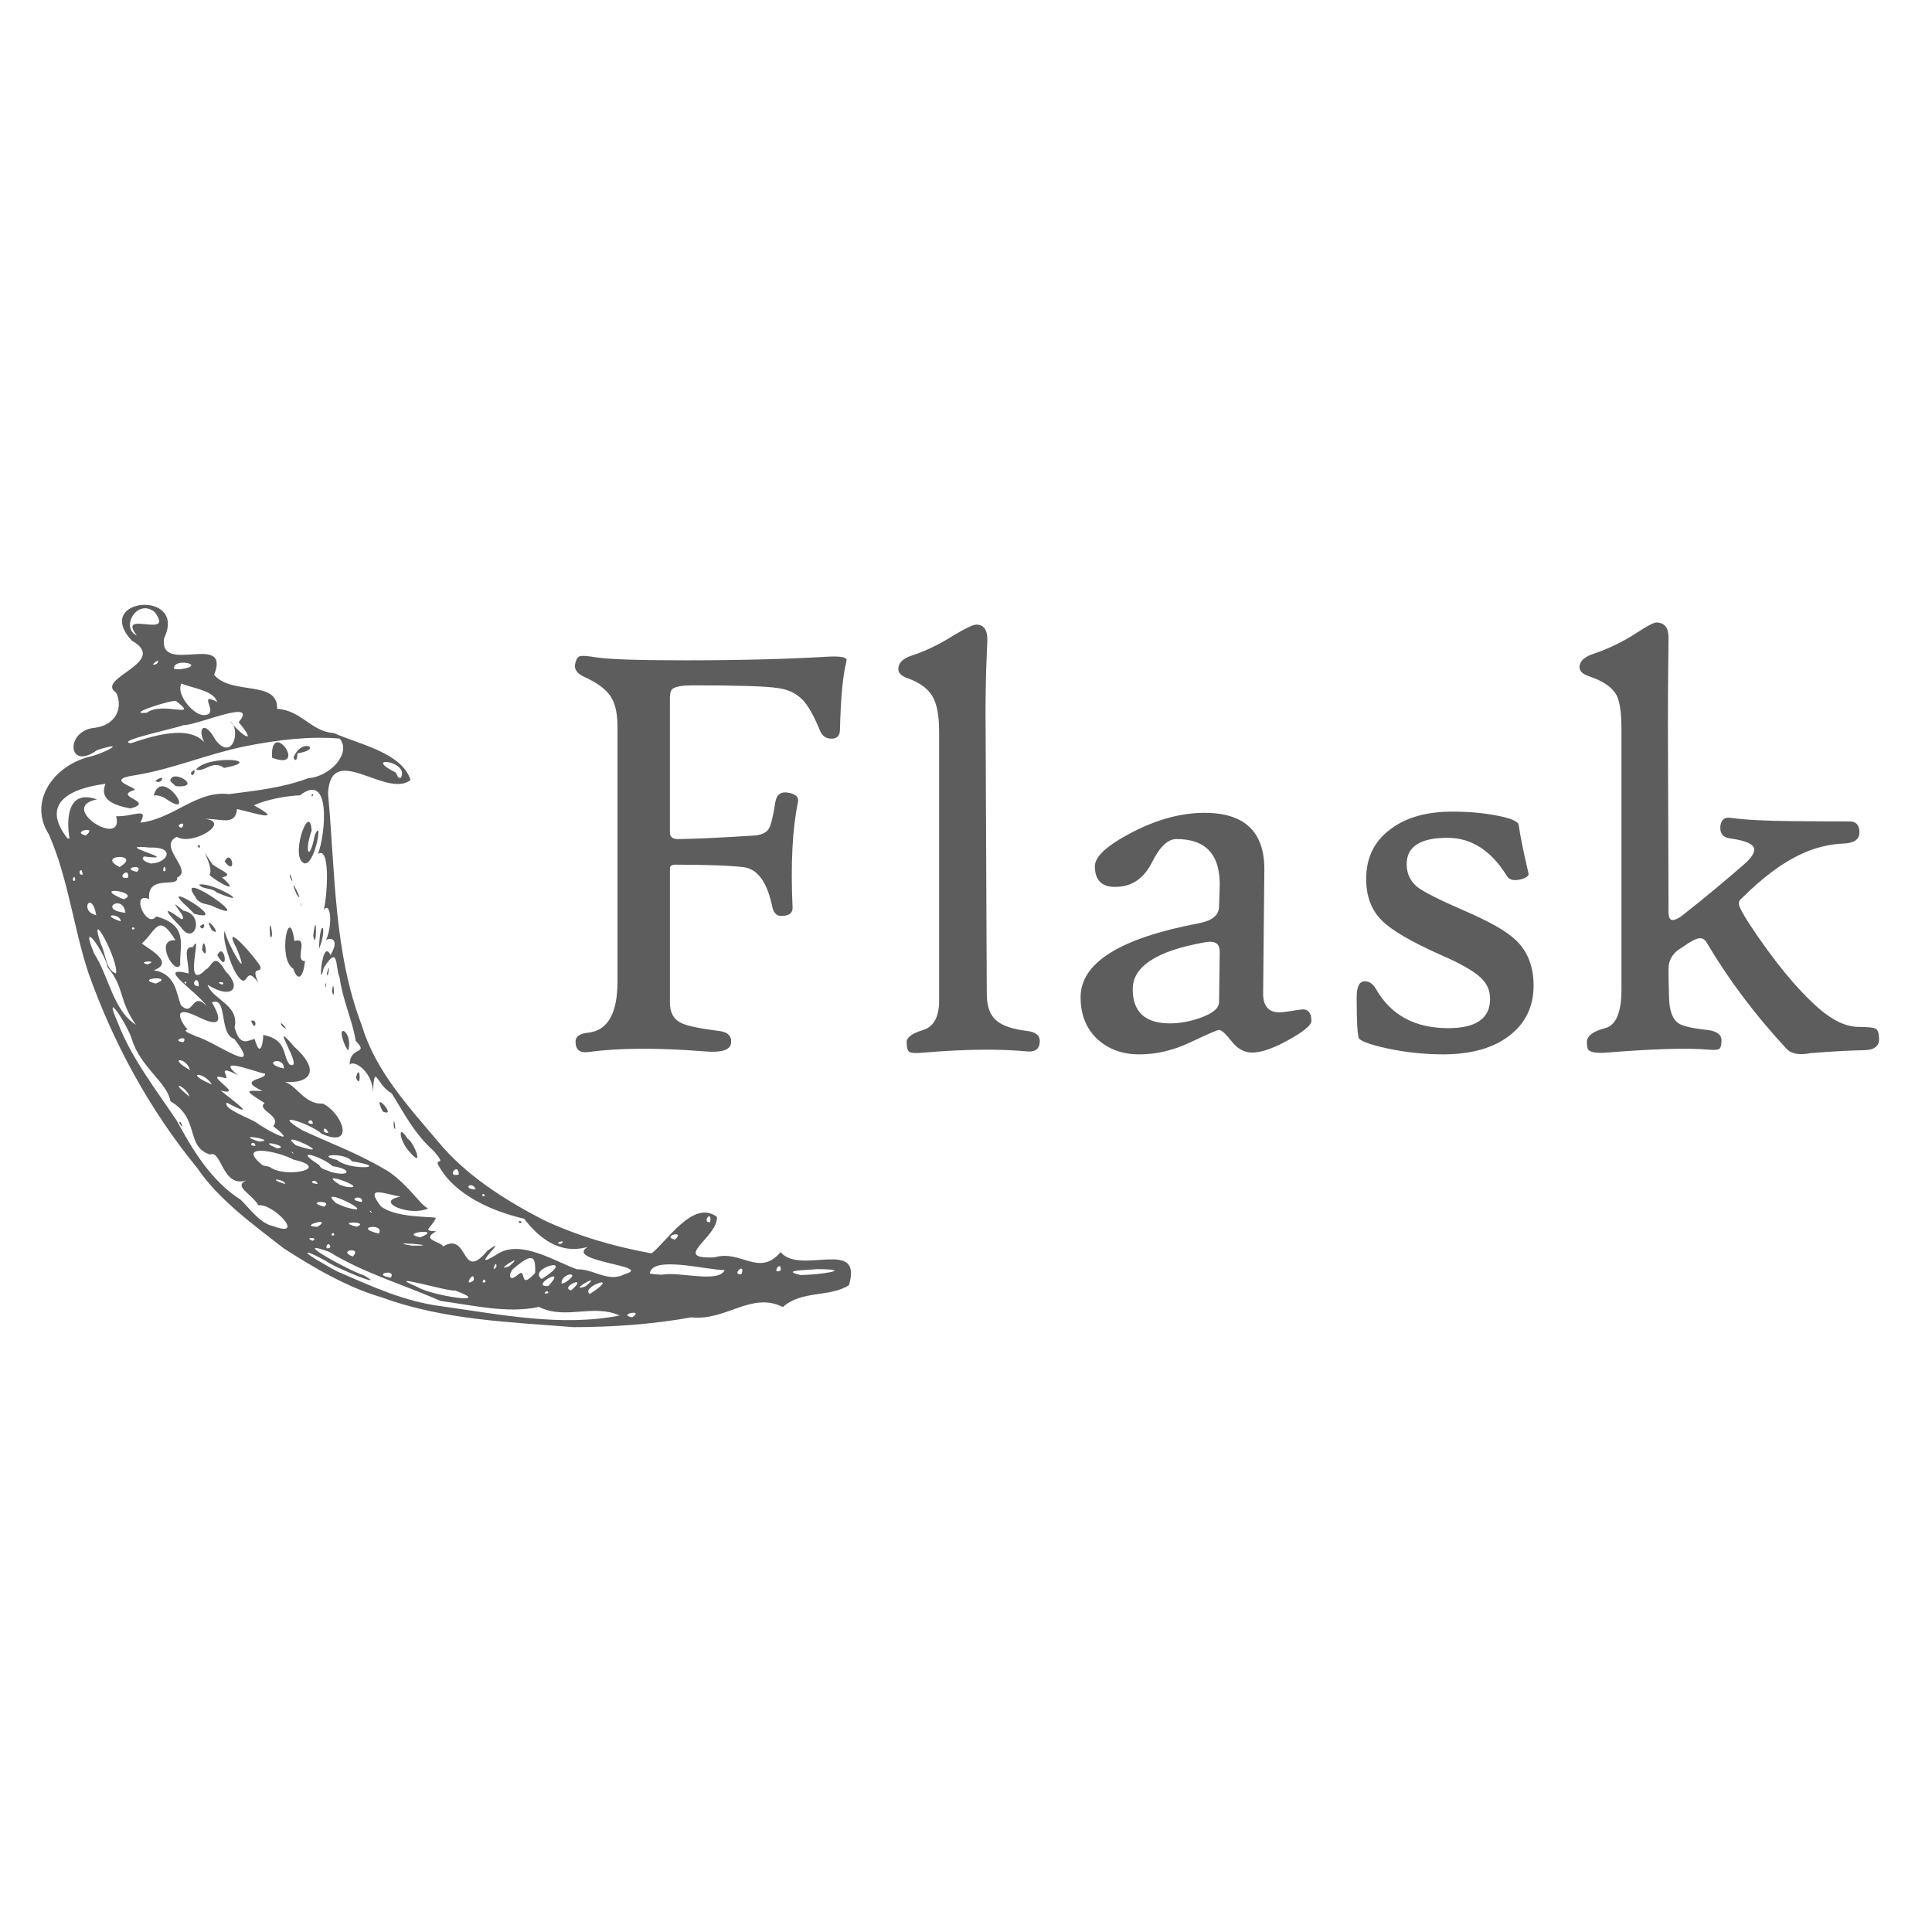
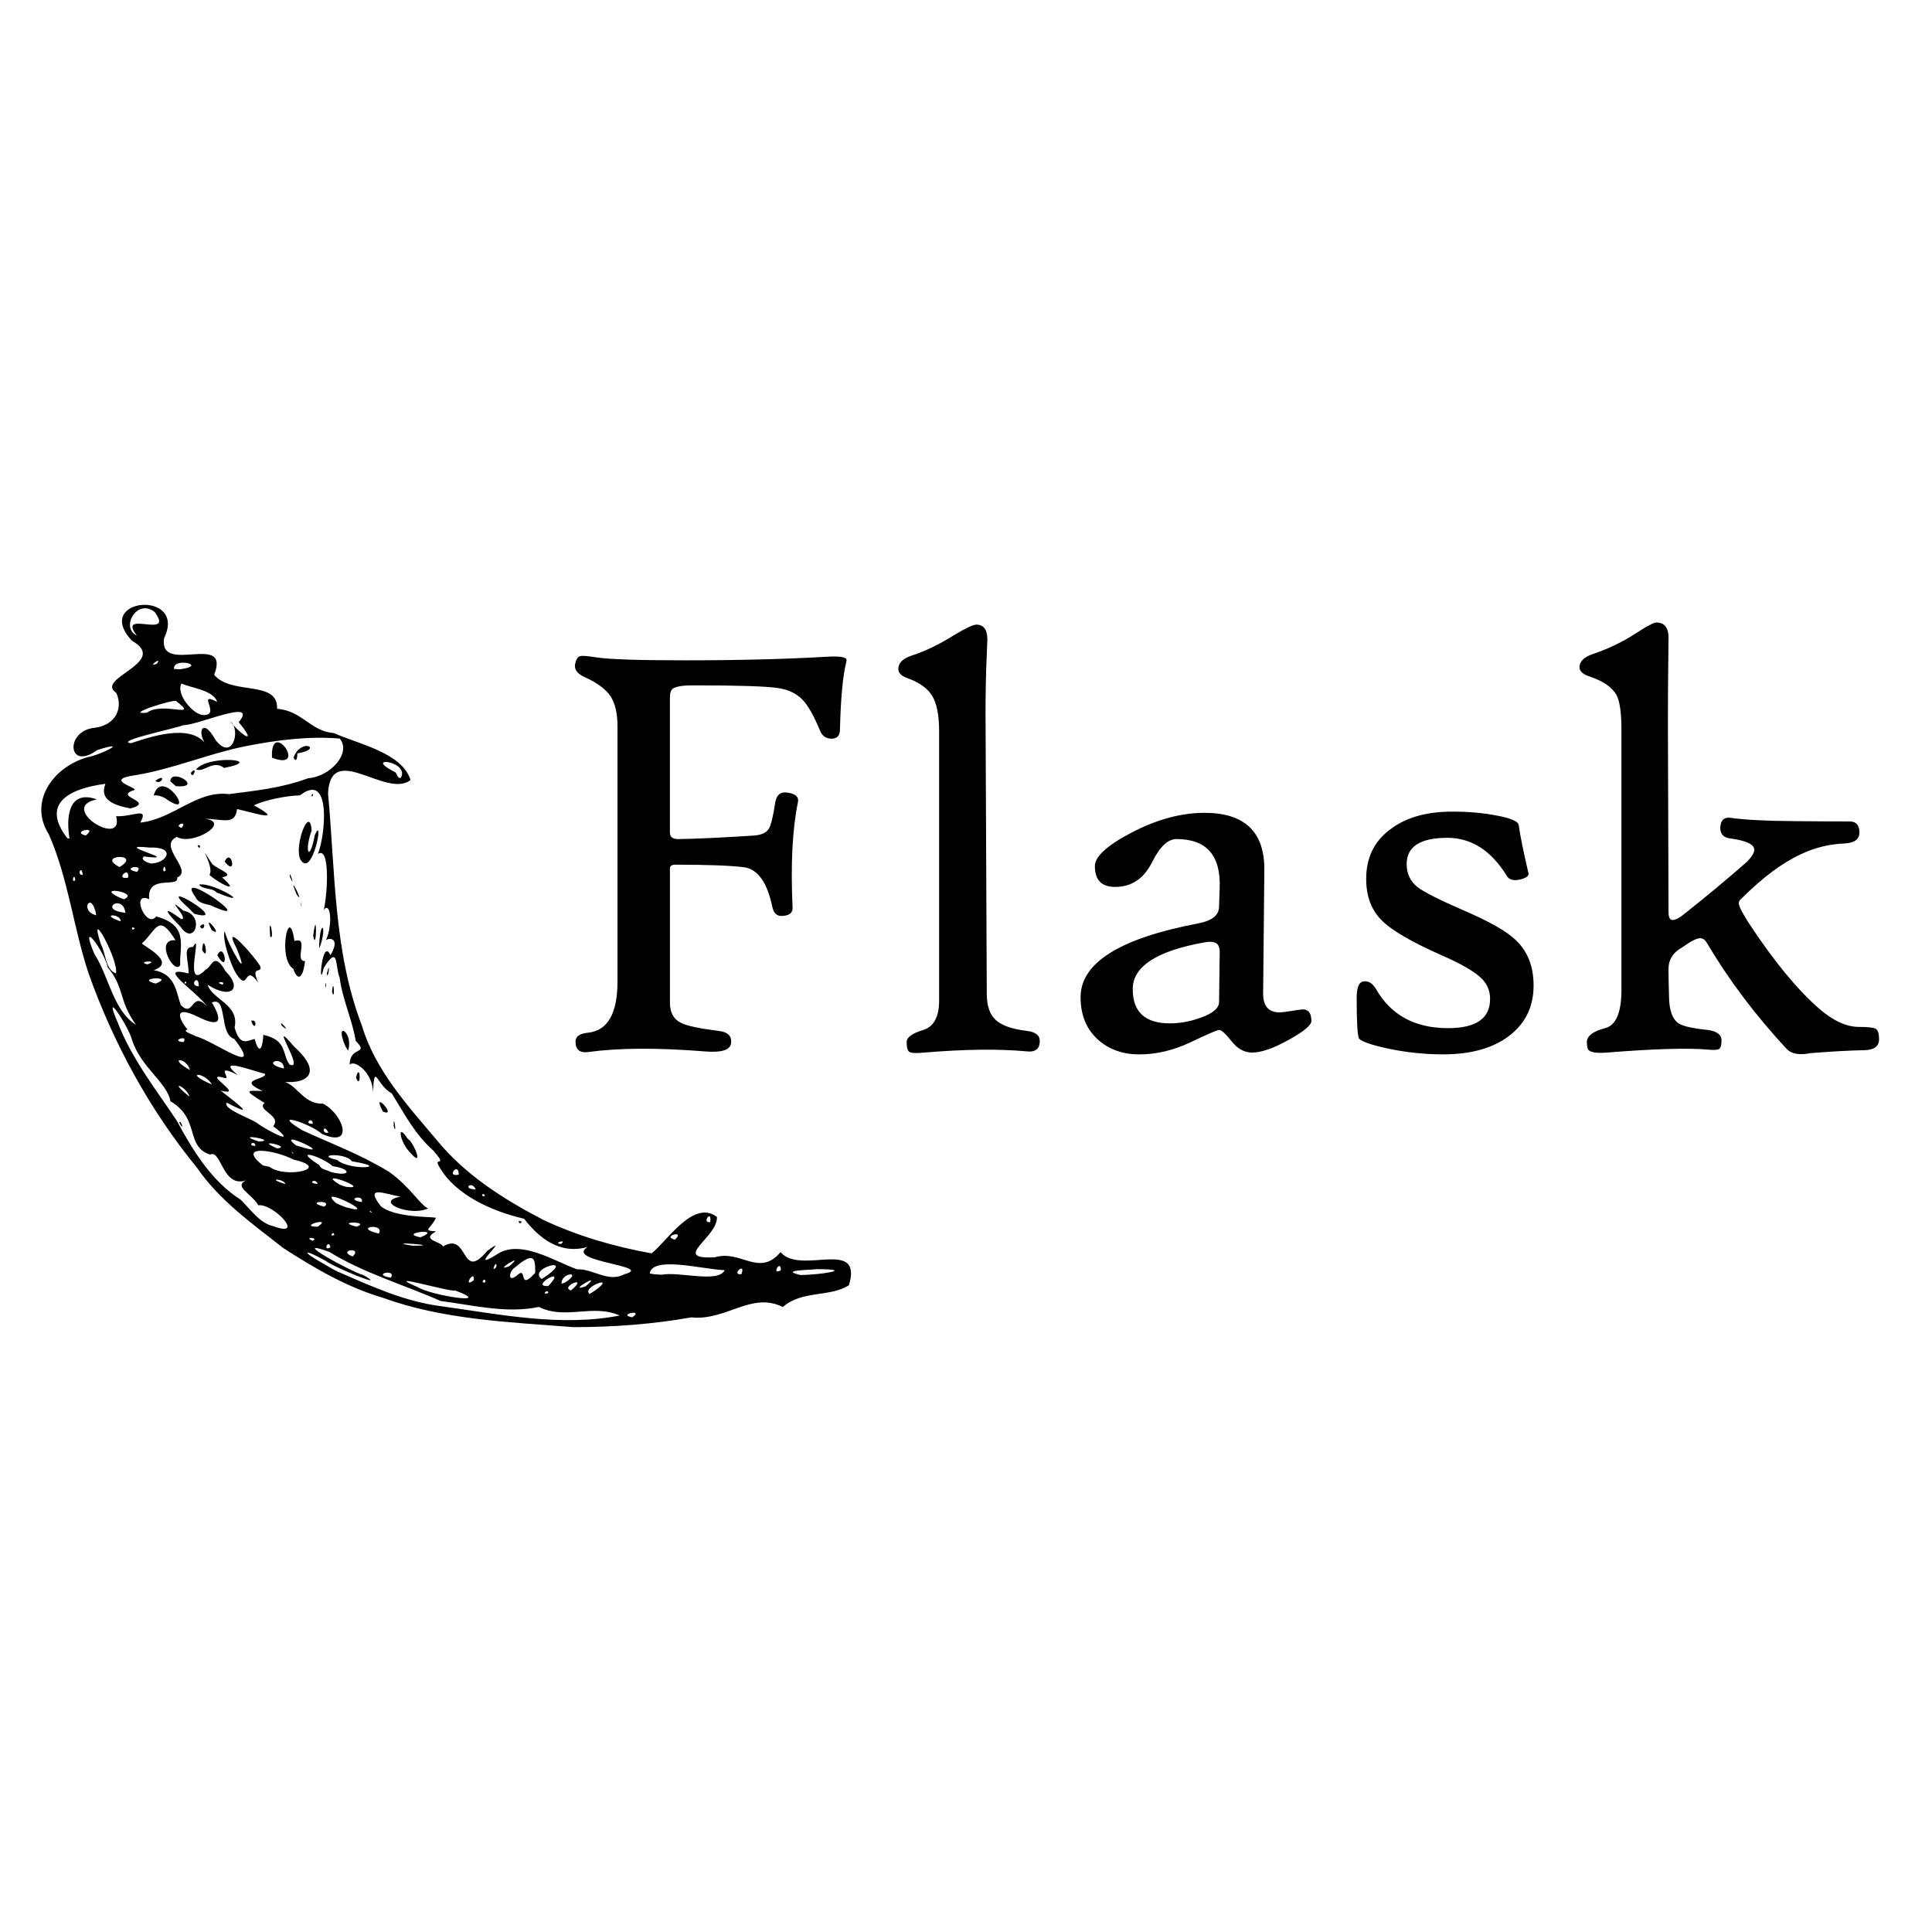
- <svg xmlns="http://www.w3.org/2000/svg" version="1.1" id="Layer_1" x="20px" y="0px" viewBox="0 0 128 128" style="enable-background:new 0 0 128 128;" xml:space="preserve">
-   <style type="text/css">
-     .st0{fill:#5d5d5d;}
-     .st1{fill-rule:evenodd;clip-rule:evenodd;fill:#5d5d5d;}
-   </style>
-   <g>
-     <path class="st0" d="M18.767 82.685c-2.043-1.606-4.224-3.146-5.713-5.317-3.135-3.828-5.548-8.258-7.198-12.914-.998-3.028-1.339-6.275-2.625-9.185-1.344-2.114.231-4.425 2.547-5.097 1.03-.198 2.843-1.171.655-.476-1.962 1.44-2.151-1.306-.139-1.481 1.372-.181 1.878-1.305 1.408-2.316-1.474-.962 3.574-2.017 1.034-3.452-2.645-2.855 3.7-3.404 2.135-.162-.375 2.492 4.435-.458 3.318 2.421 1.135 1.383 4.248.315 4.17 2.254 1.652.114 2.22 1.503 3.77 1.61 1.608.727 4.521 1.298 5.068 3.11-1.594 1.261-5.286-2.608-5.464.886.482 5.163.358 10.48 2.248 15.396.893 2.978 3.059 5.32 5.015 7.64 1.872 2.271 4.407 3.869 6.991 5.214 2.266 1.069 4.709 1.777 7.18 2.223 1.001-.766 2.771-3.614 4.333-2.413.075 1.35-3.101 2.822-.149 2.674 1.734-.525 2.936 1.34 4.364-.343 1.315 1.558 5.467-.994 4.531 2.19-1.267.816-3.112.321-4.379 1.447-2.09-1.045-3.753.933-6.068.685-2.569.458-5.184.645-7.789.648-4.274-.337-8.638-.48-12.703-1.967-2.293-.666-4.527-1.972-6.54-3.275zm3.608 1.565c2.236.966 4.423 1.985 6.874 2.293 3.889.54 7.905 1.373 11.808.615-1.767-.798-3.593.308-5.353-.571-2.11.455-4.375-.115-6.521-.396-2.439-1.086-5.072-1.834-7.357-3.245-2.855-1.043 1.476 1.338 2.248 1.531 1.784 1.013-1.962-.52-2.491-.94-1.495-.839-1.686-.664-.148.188.31.179.616.371.94.525zm-4.256-3.008c2.168.804-.009-1.524-1.001-1.389-.44-.764-1.682-1.246-.806-1.655-1.574.547-1.65-2.079-2.389-1.704-1.667-.526-.648-2.39-2.634-3.534-.181-1.206-1.971-2.251-2.542-4.07-.252-.932-2.024-3.605-.936-1.118.926 2.396 2.555 4.449 3.913 6.498 1.052 1.95 2.296 3.991 4.213 5.208.646.62 1.27 1.57 2.182 1.764zm-6.242-6.855c.074-.327.396.708 0 0zm8.839 7.818c.479-.217-.691-.272 0 0zm1.176.428c-.121-.593-.538.332 0 0zm1.473.613c.7-.667-1.081-.421 0 0zm2.524 1.407c.426-.628-1.364-.236 0 0zm-4.847-3.378c1.088-.705-1.407-.009 0 0zm1.104.551c-.031-.372-.393.166 0 0zm5.521 3.446c.888.561 5.184 1.227 2.494.229-.451.096-4.988-1.282-2.494-.229zm-8.763-6.827c-.087-.372-1.38-.412 0 0zm2.568 1.499c.67-.466-1.388-.36 0 0zm2.163 1.326c.96-.363-1.557-.364 0 0zm-5.779-3.964c1.042.8 4.202.104 1.595-.476-1.186-.632-3.858-1.064-2.036.381l.441.095zm7.243 4.421c.435-.739-1.82-.422 0 0zm-2.201-1.749c2.546.721-2.141-1.611-.628-.265l.335.151.293.114zm4.414 2.55c2.411.024-2.179-.332 0 0zm-10.384-6.617c-.094-.449-.594.037 0 0zm14.462 8.906c.064-.81-.786.604 0 0zm-10.345-6.385c-.147-.428-.754-.019 0 0zm-3.887-2.802c1.384-.085-1.897-.609 0 0zm-4.606-2.977c-.173-.665-1.506-1.193 0 0zm12.09 7.673c-.253-.29-.12.063 0 0zm7.524 4.617c-.023-.442-.41.167 0 0zm-8.19-5.305c.136-.571-1.181-.174 0 0zm-5.606-3.553c1.03-.11-1.651-.697 0 0zm9.483 5.891c1.605-.635-1.565-.309 0 0zm-4.933-3.347c1.85.238-2.201-1.259-.407-.135l.407.135zm6.43 3.954c1.728-1.032 1.158 2.418 2.931.291 1.748-1.277-1.51 1.578.644.228 1.559-1.042 3.861.494 5.315.995 1.045-.051 2.062.904 3.135.322 2.064-.556-4.037-.824-2.438-1.809-1.888.549-3.282-.655-4.212-1.865-2.119-.489-4.566-1.573-5.625-3.448-.432-.703.622.101-.373-1.05-1.276-1.136-1.913-2.426-2.77-3.805-1.023-.545-1.144-2.152-1.247-.054.008-1.324-1.236-2.216-1.541-1.847-.005-1.276 1.333-.636.396-1.58-.201-1.323-.865-2.7-1.064-4.193-.309-.721-.043-2.262-1.058-.633-.369 1.722-.122-2.115.453-.851.753-1.292-.271-1.139-.313-.961.491-1.089.311-2.634-.129-2.045.261-1.155.413-4.251-.391-3.701.488-1.208.926-5.528-1.193-3.881-.858.013-2.345.31-3.046.66 2.201 1.214-.222.439-1.12.245-.116 1.125-1.004.64-2.114.65 1.772.218-.863 1.813-1.878 1.193-1.321.63 1.139 2.207.026 2.694.137.733-2.023-.266-1.854 1.43-1.282-.541-.175 2.012.466 1.148 2.18.591 1.534 1.935 1.589 3.212-.355.745-1.754-1.75-.312-1.634-1.138-1.849-1.258-.668-2.205.191-.219.061 2.412 1.222.761 1.795 1.452.225 1.495 1.495 1.792 2.3.872.91.693-1.004 1.738.09-.662-.976-3.503-2.746-1.216-2.178-.012-.98-.414-1.771.288-1.752.695-1.256-.728 3.1.837 1.503.434-.19.541-1.258 1.32.101 1.13 1.113.409 1.919-1.187.897.285.971 2.134 1.315 1.786 2.829.368 1.333.884.842 1.333.765.352 1.294.553.343.569-.272 1.612.345 1.234 1.298 1.74 1.965 1.112.5-1.591-3.4.317-1.173 2.007 1.812.753 2.567-1.048 2.278 1.14-.093 1.507 1.541 2.934 1.484 1.301.618 2.182 2.994-.061 2.005-.777-.702-3.53-1.566-1.28-.232 2.075.961 3.724 1.535 5.726 2.743 1.432 1.021 2.051 2.192 2.594 2.427-1.204.572-3.628-.461-1.828-.777-1.124-.203-2.387-.773-1.312.627.916.764 3.241.685 3.659.77-.354.777-.96.84.013.9-1.083.581.353.672.453 1.003zm-2.223-6.277c-.662-.692-.834-1.986-.118-.861.367.148 1.175 2.116.118.861zm7.239 4.597c.413-.027.013.314 0 0zm-8.283-6.295c-.026-1.045.239.807 0 0zm-.719-.966c-.833-1.607 1.049.454 0 0zm-8.72-6.018c.489-.131.241.834 0 0zm6.94 3.76c.3-1.127.353.945 0 0zm-4.903-3.409c-.345-.621.723.584 0 0zm4.207 1.349c-.788-1.766.56-.965.175.289l-.175-.289zm-7.256-4.839c-.352-.579-.935-2.278-.746-2.798.168.846 1.796 3.637.797 1.156-1.103-2.079 1.319.673 1.568 1.194.117.516-.681-.141-.141 1.069-.984-1.377-.58.761-1.478-.621zm-2.241-1.546c.092-1.347.512.923 0 0zm1.008.349c.481-1.017.815 1.417 0 0zm-2.427-1.878c-.834-.831-1.438-1.594.041-.514.568.021-1.267-1.741.136-.561 1.475.27.728 2.419-.177 1.075zm1.275-.033c.485-.481.257.473 0 0zm.785.251c-.736-1.377.892.579 0 0zm-1.559-1.489c-2.426-2.161 3.049 1.128.396.4l-.396-.4zm6.954 4.039c-1.051-.629-.28-4.432.08-1.832 1.02-.33-.057 1.344.704 1.328-.12 1.057-.461 1.435-.784.504zm2.572 1.522c.103-1.147.216.782 0 0zm-.447-.444c.115-.487.011.578 0 0zm-8.604-5.827c-1.56-2.15 4.531 2.177.999.546-.369-.097-.814-.133-.999-.546zm4.954 2.625c-.148-1.811.328.3 0 0zm3.759 2.413c.291-1.031.023.682 0 0zm-8.473-5.859c.927-.198 3.839 1.626 1.165.521-.297-.329-.932-.18-1.165-.521zm7.957 3.966c.099-1.853.554-1.105.004.265l-.004-.265zm-7.268-4.611c.377-.554-1.003-2.503.199-.698.519.412 1.502.69.634.863 1.366 1.206-.332.326-.833-.165zm6.874 4.033c.261-2.11.231 1.235 0 0zm-7.664-5.982c.29-.123.154.385 0 0zm1.795 1.067c.461-.969.85 1.08 0 0zm5.056 2.814c-.003-.373.097.541 0 0zm-.292-.649c-.701-1.731.653.917 0 0zm-.431-1.136c-.117-.714.401.899 0 0zm.703-1.14c-.483-.849.607-3.74.73-1.946-.509 1.396-.146 2.179.207.305.655-1.476-.142 2.91-.937 1.641zm.72-4.301c.21-.257.047.311 0 0zm-1.204 23.725c-.286-.25.036.157 0 0zm2.48 1.253c1.38.354 1.373-.215.126-.384-.67-.624-2.787-1.286-.892-.078.124.319.52.311.766.462zm-4.897-3.253c.759.568 2.862 1.605 1.083.216.6-.696-1.148-1.068-.569-1.535-1.476-.902-1.165-.821-.13-.793-1.773-.794.256-.733.161-1.141-.684-.135-3.397-1.206-1.801.088-1.622-.826-.387.308-.877.188-1.66-.451 1.477 1.264-.263.838.951.753 2.561 1.933.401.797-.284.41 1.545 1.03 1.995 1.342zm2.593 1.49c3.153 1.014-1.547-1.242 0 0zm13.278 8.045c.041-.626-.43.533 0 0zm1.365.573c.728-.703.03 1.124 1.205-.172.013-.928-.035-1.477-1.35-.35-.364.203-.525 1.055.145.522zM12.589 70.896c-.223-.876-1.567-.874 0 0zm1.456.956c-.541-.897-1.93-.813 0 0zm8.292 5c.81.72 3.718.528.983.089-.404-.599-2.571-.457-.983-.089zm11.396 7.039c1.246-1.046-1.207.465 0 0zm2.592 1.78c.008-.336-.537.146 0 0zm.004-.47c1.379-1.462-1.336.086 0 0zM9.004 67.896c-1.176-1.677-.731-2.431-1.864-3.801-.216-1.048-1.946-3.425-.895-.907.962 1.473 1.247 3.753 2.759 4.708zm26.892 16.841c2.539-1.64-1.042-.716 0 0zm1.937.758c1.272-1.092-.804-.227 0 0zM12.158 69.042c.363-.54-.94-.07 0 0zm25.271 15.935c1.231-.792-.284-.671-.223.072l.223-.072zM20.728 74.451c-.042-.536-.65.045 0 0zm1.032.593c-.329-.663-.504.105 0 0zm17.643 10.469c1.577-1.138-.955-.217-.33.216l.33-.216zm-.604-.291c1.285-1.077-1.355.476 0 0zm3.086 2.054c.863-.578-1.049-.187 0 0zM12.948 68.652c1.155.259 4.619 2.847 2.576.18-1.047-.31-.419-2.868-1.487-2.416.717 1.198.589 1.706-.915.952-1.89-.924-1.063.457-.692.837-.504.114.666.439.518.447zm-5.265-4.158c.207-.857-1.906-4.708-.998-1.931.327.582.294 1.684.998 1.931zm9.665 5.959c-.597-.498-.029-.072 0 0zm1.465.341c0-.906-1.62-.369 0 0zM31.515 78.8c-.243-.618-.957-.014 0 0zm.61.445c-.091-.347-.352.068 0 0zm5.034 3.172c.484-.356-.604-.046 0 0zM10.312 65.165c1.385-.536-1.485-.382 0 0zm20.084 12.652c-.015-.895-.883.224 0 0zM9.765 63.89c.889-.301-.824-.198 0 0zm2.581 1.25c-.014-.294-.272.113 0 0zm31.496 19.313c1.144-.229 3.751.582 4.172-.303-1.39-.034-4.806-.979-4.967.225l.304.048.491.03zM13.167 65.348c.021-.91-.708-.035 0 0zm-6.788-4.71c-.308-1.731-1.173-.263 0 0zm1.618.406c.021-.556-1.481-.5 0 0zm.926.455c-.268-.216-.209.273 0 0zm5.821 3.734c.275-.253-.649-.186 0 0zm-6.436-4.759c-.158-1.307-1.877-.195 0 0zm-3.322-2.153c-.046-.604-.322.227 0 0zm.495-.373c-.08-.717-.424.09 0 0zm2.727 1.627c1.154-.452-2.1-.937-.236-.085l.236.085zm36.509 22.552c.739-.677-.937-.209 0 0zm4.411 2.285c.296-.872-.746.116 0 0zM8.488 58.147c.121-.848-.916.167 0 0zm-3.882-2.601c-.208-1.195-.179-3.292 1.814-2.584-2.661.529 1.843 3.309 1.275 1.113 1.119.056 2.188-.661 1.602.425 2.205-.242 3.733-2.155 5.864-1.887 1.659-.22 3.474-.387 5.261-1.055 1.471-.105 2.887-1.688 2.081-2.626-2.005-.17-4.104.082-6.32.522-2.455.51-4.686 1.479-7.164 1.896-2.416.325.485.895-.208 1.021-1.259.438 1.504.732-.163 1.193-1.029-.196-2.101-.549-1.661-1.634-2.313.301-4.347 1.26-2.519 3.614l.138.002zm5.576-2.839c.542-1.998 2.905 1.644.888.265-.24-.181-.637-.328-.888-.265zm.105-.97c.783-.582.415.328 0 0zm.993.017c.072-.919 2.277.487.364.331l-.364-.331zm1.36-.546c.497-.582.144.514 0 0zm.348-.233c.827-.994 4.681-.636 1.86-.098-.756-.569-1.335.336-1.86.098zm5.032-.776c-.125-2.715 2.5.963 0 0zm1.428-.01c.521-1.365 2.026-.548.242-.274.038.147-.053.708-.242.274zM7.925 57.445c1.559-.955-1.655-.83 0 0zm1.153.319c.547-.581-1.189-.235 0 0zm-3.398-2.41c.891-.686-1.055-.261 0 0zm46.051 28.809c.027-.795-.681.357 0 0zm-4.679-3.193c.134-.914-.602.079 0 0zm5.966 3.501c1.246.006 3.775-.387 1.064-.386-.426.065-2.478.053-1.064.386zM10.092 57.204c1.009-.068 1.578-1.112-.196-1.053-2.747-.282 2.424.942-.353.592-.371.246.528.529.549.461zm.888.449c-.105-.646-.312.344 0 0zm1.054-2.809c.437-.542-.606-.145 0 0zM8.68 49.239c1.8-.611 4.262-1.3 5.111.301-.865-1.04-.35-2.065.468-.543 1.155 1.539 1.732-.7.982-1.217.856 1.063 1.829 1.567.573.067 1.366-1.642-2.734.216-3.665.197-.449.2-4.629 1.065-3.469 1.195zm1.055-2.02c1.025-.775 3.55.461 1.93-.771-.159-.139-3.545.935-1.93.771zm3.743.155c1.2.03-.519-1.615.912-.87-.234-.767-1.666-.91-2.366-1.218-.397.703.805 2.097 1.454 2.088zm-3.087-3.397c.416-.564-.728.286 0 0zm1.53.365c1.936-.256-.494-.833-.391-.02l.391.02zm-2.856-2.233c-1.364-1.781 2.564.299 1.178-1.565-1.166-.928-2.285 1.047-1.178 1.565zm17.491 9.421c.625-1.108-2.58-1.494-.42-.392.197.065.153.467.42.392zm0 0" />
-     <path class="st1" d="M56.063 43.886c-.223.883-.362 2.362-.414 4.44 0 .409-.184.613-.553.613-.368 0-.625-.178-.769-.533-.395-.961-.77-1.63-1.125-2.013-.42-.447-.98-.717-1.677-.809-.75-.118-2.617-.178-5.604-.178-.683 0-1.132.073-1.341.217-.132.092-.197.29-.197.594v8.938c0 .304.19.447.571.435 1.171-.014 2.868-.094 5.09-.238.434-.052.727-.195.878-.424.152-.229.3-.825.444-1.786.092-.526.401-.73.927-.611.448.092.64.296.573.611-.369 1.79-.488 4.118-.356 6.986.014.342-.203.526-.65.552-.369.04-.599-.158-.691-.592-.341-1.644-.977-2.521-1.903-2.635-.928-.11-2.437-.166-4.528-.166-.237 0-.354.083-.354.255v8.882c0 .656.242 1.104.729 1.341.383.196 1.204.374 2.467.532.646.064.927.35.849.848-.08.435-.658.605-1.737.513-3.118-.249-5.689-.235-7.714.041-.566.077-.848-.151-.848-.69 0-.342.282-.539.848-.592 1.289-.146 1.933-1.277 1.933-3.395V48.127c0-.866-.154-1.534-.463-2-.31-.468-.885-.894-1.727-1.274-.526-.237-.722-.56-.591-.968.065-.25.171-.388.315-.414.131-.04.481-.013 1.045.079.829.132 2.783.198 5.86.198 3.632 0 6.768-.08 9.413-.237.881-.053 1.322.019 1.322.216a.693.693 0 01-.022.159zm0 0M68.889 68.967c0 .525-.297.757-.889.688-1.813-.169-4.064-.145-6.747.079-.54.054-.871.039-.998-.038-.125-.079-.187-.296-.187-.653 0-.314.358-.58 1.075-.797.718-.217 1.076-.866 1.076-1.944V48.445c0-1.067-.155-1.849-.463-2.349-.31-.5-.852-.888-1.628-1.163-.408-.145-.612-.349-.612-.613 0-.394.296-.69.887-.887.896-.29 1.823-.735 2.784-1.342.789-.474 1.289-.708 1.499-.708.487 0 .73.334.73 1.006 0-.053-.027.605-.079 1.972-.038 1.302-.052 2.584-.038 3.848l.077 17.619c0 .804.198 1.387.593 1.748.395.362 1.072.602 2.031.72.592.063.889.288.889.671zm0 0M86.883 67.643c0 .278-.503.695-1.508 1.253-1.007.56-1.813.839-2.418.839-.514 0-.966-.248-1.361-.75-.395-.499-.671-.749-.83-.749-.117 0-.741.271-1.873.808-1.13.541-2.27.812-3.413.812-1.078 0-1.98-.317-2.704-.947-.788-.697-1.184-1.646-1.184-2.843 0-2.275 2.604-3.906 7.814-4.893.894-.171 1.348-.533 1.359-1.086l.042-1.263c.077-2.157-.876-3.235-2.862-3.235-.565 0-1.103.504-1.609 1.518-.505 1.013-1.232 1.559-2.179 1.639-1.078.104-1.619-.35-1.619-1.362 0-.632.804-1.368 2.408-2.211 1.683-.88 3.303-1.321 4.854-1.321 2.67 0 3.993 1.27 3.966 3.809l-.08 8.128c-.011.855.351 1.283 1.087 1.283.145 0 .421-.033.828-.099a8.25 8.25 0 01.711-.099c.381 0 .571.258.571.769zm-6.075-4.498c.012-.329-.064-.547-.229-.651-.163-.105-.423-.125-.778-.06-3.171.566-4.755 1.599-4.755 3.097 0 1.513.822 2.27 2.466 2.27.658 0 1.336-.124 2.032-.373.816-.291 1.223-.64 1.223-1.047l.041-3.236zm0 0M101.604 65.294c0 1.396-.537 2.504-1.608 3.326-1.071.823-2.535 1.234-4.392 1.234-1.234 0-2.473-.131-3.709-.396-1.065-.237-1.684-.453-1.854-.65-.106-.186-.158-1.085-.158-2.703 0-.699.158-1.06.476-1.086.313-.04.583.131.808.512.986 1.724 2.578 2.587 4.774 2.587 1.854 0 2.781-.646 2.781-1.935 0-.564-.208-1.039-.631-1.42-.461-.435-1.354-.942-2.683-1.52-1.921-.855-3.204-1.605-3.848-2.25-.697-.684-1.047-1.604-1.047-2.763 0-1.42.546-2.525 1.639-3.314 1.014-.762 2.367-1.144 4.063-1.144 1.066 0 2.04.085 2.921.256.948.172 1.441.382 1.481.632.104.736.322 1.802.649 3.198.041.17-.145.308-.552.413-.435.092-.723.019-.867-.216-1.041-1.698-2.354-2.547-3.947-2.547-1.802 0-2.704.579-2.704 1.737 0 .646.245 1.157.73 1.538.435.329 1.454.842 3.059 1.54 1.684.723 2.828 1.375 3.433 1.953.793.75 1.186 1.757 1.186 3.018zm0 0M124.493 68.847c0 .461-.31.705-.928.73-.922.014-2.125.078-3.611.196-.736.146-1.263.055-1.579-.274-2.078-2.237-3.841-4.578-5.288-7.025-.117-.21-.27-.315-.453-.315-.225 0-.612.198-1.163.592-.62.341-.929.828-.929 1.458 0 .449.013 1.093.039 1.936.026.841.236 1.394.632 1.656.276.186.914.33 1.913.435.618.079.928.31.928.69 0 .304-.05.491-.147.563-.098.073-.359.089-.78.049-1.315-.117-3.537-.051-6.67.197-.788.065-1.216-.032-1.28-.296a1.47 1.47 0 01-.041-.396c0-.406.401-.716 1.204-.925.725-.186 1.085-1.033 1.085-2.546V48.326c0-1.078-.104-1.828-.314-2.248-.289-.541-.896-.962-1.816-1.265-.434-.144-.65-.347-.65-.611 0-.382.31-.678.927-.887a12.36 12.36 0 002.82-1.362c.725-.474 1.172-.711 1.343-.711.539 0 .81.342.81 1.027 0-.093-.006.559-.021 1.952-.013.961-.02 2.25-.02 3.869l.04 12.35c0 .344.093.514.275.514.196 0 .5-.17.908-.514a103.59 103.59 0 004.024-3.354c.317-.329.474-.591.474-.789 0-.355-.532-.605-1.597-.75-.46-.054-.68-.31-.653-.771.041-.459.271-.657.692-.591.947.132 2.329.204 4.143.217 1.264.012 2.52.02 3.77.02.407.014.611.256.611.73 0 .447-.322.69-.966.73a7.255 7.255 0 00-2.861.69c-1.251.566-2.586 1.559-4.007 2.979a.358.358 0 00-.157.295c0 .185.223.625.671 1.323 1.645 2.5 3.197 4.387 4.656 5.663.935.802 1.809 1.203 2.625 1.203.604 0 .98.043 1.124.129.144.088.217.315.217.683zm0 0" />
-   </g>
+ <svg viewBox="0 0 128 128">
+   <path d="M18.767 82.685c-2.043-1.606-4.224-3.146-5.713-5.317-3.135-3.828-5.548-8.258-7.198-12.914-.998-3.028-1.339-6.275-2.625-9.185-1.344-2.114.231-4.425 2.547-5.097 1.03-.198 2.843-1.171.655-.476-1.962 1.44-2.151-1.306-.139-1.481 1.372-.181 1.878-1.305 1.408-2.316-1.474-.962 3.574-2.017 1.034-3.452-2.645-2.855 3.7-3.404 2.135-.162-.375 2.492 4.435-.458 3.318 2.421 1.135 1.383 4.248.315 4.17 2.254 1.652.114 2.22 1.503 3.77 1.61 1.608.727 4.521 1.298 5.068 3.11-1.594 1.261-5.286-2.608-5.464.886.482 5.163.358 10.48 2.248 15.396.893 2.978 3.059 5.32 5.015 7.64 1.872 2.271 4.407 3.869 6.991 5.214 2.266 1.069 4.709 1.777 7.18 2.223 1.001-.766 2.771-3.614 4.333-2.413.075 1.35-3.101 2.822-.149 2.674 1.734-.525 2.936 1.34 4.364-.343 1.315 1.558 5.467-.994 4.531 2.19-1.267.816-3.112.321-4.379 1.447-2.09-1.045-3.753.933-6.068.685-2.569.458-5.184.645-7.789.648-4.274-.337-8.638-.48-12.703-1.967-2.293-.666-4.527-1.972-6.54-3.275zm3.608 1.565c2.236.966 4.423 1.985 6.874 2.293 3.889.54 7.905 1.373 11.808.615-1.767-.798-3.593.308-5.353-.571-2.11.455-4.375-.115-6.521-.396-2.439-1.086-5.072-1.834-7.357-3.245-2.855-1.043 1.476 1.338 2.248 1.531 1.784 1.013-1.962-.52-2.491-.94-1.495-.839-1.686-.664-.148.188.31.179.616.371.94.525zm-4.256-3.008c2.168.804-.009-1.524-1.001-1.389-.44-.764-1.682-1.246-.806-1.655-1.574.547-1.65-2.079-2.389-1.704-1.667-.526-.648-2.39-2.634-3.534-.181-1.206-1.971-2.251-2.542-4.07-.252-.932-2.024-3.605-.936-1.118.926 2.396 2.555 4.449 3.913 6.498 1.052 1.95 2.296 3.991 4.213 5.208.646.62 1.27 1.57 2.182 1.764zm-6.242-6.855c.074-.327.396.708 0 0zm8.839 7.818c.479-.217-.691-.272 0 0zm1.176.428c-.121-.593-.538.332 0 0zm1.473.613c.7-.667-1.081-.421 0 0zm2.524 1.407c.426-.628-1.364-.236 0 0zm-4.847-3.378c1.088-.705-1.407-.009 0 0zm1.104.551c-.031-.372-.393.166 0 0zm5.521 3.446c.888.561 5.184 1.227 2.494.229-.451.096-4.988-1.282-2.494-.229zm-8.763-6.827c-.087-.372-1.38-.412 0 0zm2.568 1.499c.67-.466-1.388-.36 0 0zm2.163 1.326c.96-.363-1.557-.364 0 0zm-5.779-3.964c1.042.8 4.202.104 1.595-.476-1.186-.632-3.858-1.064-2.036.381l.441.095zm7.243 4.421c.435-.739-1.82-.422 0 0zm-2.201-1.749c2.546.721-2.141-1.611-.628-.265l.335.151.293.114zm4.414 2.55c2.411.024-2.179-.332 0 0zm-10.384-6.617c-.094-.449-.594.037 0 0zm14.462 8.906c.064-.81-.786.604 0 0zm-10.345-6.385c-.147-.428-.754-.019 0 0zm-3.887-2.802c1.384-.085-1.897-.609 0 0zm-4.606-2.977c-.173-.665-1.506-1.193 0 0zm12.09 7.673c-.253-.29-.12.063 0 0zm7.524 4.617c-.023-.442-.41.167 0 0zm-8.19-5.305c.136-.571-1.181-.174 0 0zm-5.606-3.553c1.03-.11-1.651-.697 0 0zm9.483 5.891c1.605-.635-1.565-.309 0 0zm-4.933-3.347c1.85.238-2.201-1.259-.407-.135l.407.135zm6.43 3.954c1.728-1.032 1.158 2.418 2.931.291 1.748-1.277-1.51 1.578.644.228 1.559-1.042 3.861.494 5.315.995 1.045-.051 2.062.904 3.135.322 2.064-.556-4.037-.824-2.438-1.809-1.888.549-3.282-.655-4.212-1.865-2.119-.489-4.566-1.573-5.625-3.448-.432-.703.622.101-.373-1.05-1.276-1.136-1.913-2.426-2.77-3.805-1.023-.545-1.144-2.152-1.247-.054.008-1.324-1.236-2.216-1.541-1.847-.005-1.276 1.333-.636.396-1.58-.201-1.323-.865-2.7-1.064-4.193-.309-.721-.043-2.262-1.058-.633-.369 1.722-.122-2.115.453-.851.753-1.292-.271-1.139-.313-.961.491-1.089.311-2.634-.129-2.045.261-1.155.413-4.251-.391-3.701.488-1.208.926-5.528-1.193-3.881-.858.013-2.345.31-3.046.66 2.201 1.214-.222.439-1.12.245-.116 1.125-1.004.64-2.114.65 1.772.218-.863 1.813-1.878 1.193-1.321.63 1.139 2.207.026 2.694.137.733-2.023-.266-1.854 1.43-1.282-.541-.175 2.012.466 1.148 2.18.591 1.534 1.935 1.589 3.212-.355.745-1.754-1.75-.312-1.634-1.138-1.849-1.258-.668-2.205.191-.219.061 2.412 1.222.761 1.795 1.452.225 1.495 1.495 1.792 2.3.872.91.693-1.004 1.738.09-.662-.976-3.503-2.746-1.216-2.178-.012-.98-.414-1.771.288-1.752.695-1.256-.728 3.1.837 1.503.434-.19.541-1.258 1.32.101 1.13 1.113.409 1.919-1.187.897.285.971 2.134 1.315 1.786 2.829.368 1.333.884.842 1.333.765.352 1.294.553.343.569-.272 1.612.345 1.234 1.298 1.74 1.965 1.112.5-1.591-3.4.317-1.173 2.007 1.812.753 2.567-1.048 2.278 1.14-.093 1.507 1.541 2.934 1.484 1.301.618 2.182 2.994-.061 2.005-.777-.702-3.53-1.566-1.28-.232 2.075.961 3.724 1.535 5.726 2.743 1.432 1.021 2.051 2.192 2.594 2.427-1.204.572-3.628-.461-1.828-.777-1.124-.203-2.387-.773-1.312.627.916.764 3.241.685 3.659.77-.354.777-.96.84.013.9-1.083.581.353.672.453 1.003zm-2.223-6.277c-.662-.692-.834-1.986-.118-.861.367.148 1.175 2.116.118.861zm7.239 4.597c.413-.027.013.314 0 0zm-8.283-6.295c-.026-1.045.239.807 0 0zm-.719-.966c-.833-1.607 1.049.454 0 0zm-8.72-6.018c.489-.131.241.834 0 0zm6.94 3.76c.3-1.127.353.945 0 0zm-4.903-3.409c-.345-.621.723.584 0 0zm4.207 1.349c-.788-1.766.56-.965.175.289l-.175-.289zm-7.256-4.839c-.352-.579-.935-2.278-.746-2.798.168.846 1.796 3.637.797 1.156-1.103-2.079 1.319.673 1.568 1.194.117.516-.681-.141-.141 1.069-.984-1.377-.58.761-1.478-.621zm-2.241-1.546c.092-1.347.512.923 0 0zm1.008.349c.481-1.017.815 1.417 0 0zm-2.427-1.878c-.834-.831-1.438-1.594.041-.514.568.021-1.267-1.741.136-.561 1.475.27.728 2.419-.177 1.075zm1.275-.033c.485-.481.257.473 0 0zm.785.251c-.736-1.377.892.579 0 0zm-1.559-1.489c-2.426-2.161 3.049 1.128.396.4l-.396-.4zm6.954 4.039c-1.051-.629-.28-4.432.08-1.832 1.02-.33-.057 1.344.704 1.328-.12 1.057-.461 1.435-.784.504zm2.572 1.522c.103-1.147.216.782 0 0zm-.447-.444c.115-.487.011.578 0 0zm-8.604-5.827c-1.56-2.15 4.531 2.177.999.546-.369-.097-.814-.133-.999-.546zm4.954 2.625c-.148-1.811.328.3 0 0zm3.759 2.413c.291-1.031.023.682 0 0zm-8.473-5.859c.927-.198 3.839 1.626 1.165.521-.297-.329-.932-.18-1.165-.521zm7.957 3.966c.099-1.853.554-1.105.004.265l-.004-.265zm-7.268-4.611c.377-.554-1.003-2.503.199-.698.519.412 1.502.69.634.863 1.366 1.206-.332.326-.833-.165zm6.874 4.033c.261-2.11.231 1.235 0 0zm-7.664-5.982c.29-.123.154.385 0 0zm1.795 1.067c.461-.969.85 1.08 0 0zm5.056 2.814c-.003-.373.097.541 0 0zm-.292-.649c-.701-1.731.653.917 0 0zm-.431-1.136c-.117-.714.401.899 0 0zm.703-1.14c-.483-.849.607-3.74.73-1.946-.509 1.396-.146 2.179.207.305.655-1.476-.142 2.91-.937 1.641zm.72-4.301c.21-.257.047.311 0 0zm-1.204 23.725c-.286-.25.036.157 0 0zm2.48 1.253c1.38.354 1.373-.215.126-.384-.67-.624-2.787-1.286-.892-.078.124.319.52.311.766.462zm-4.897-3.253c.759.568 2.862 1.605 1.083.216.6-.696-1.148-1.068-.569-1.535-1.476-.902-1.165-.821-.13-.793-1.773-.794.256-.733.161-1.141-.684-.135-3.397-1.206-1.801.088-1.622-.826-.387.308-.877.188-1.66-.451 1.477 1.264-.263.838.951.753 2.561 1.933.401.797-.284.41 1.545 1.03 1.995 1.342zm2.593 1.49c3.153 1.014-1.547-1.242 0 0zm13.278 8.045c.041-.626-.43.533 0 0zm1.365.573c.728-.703.03 1.124 1.205-.172.013-.928-.035-1.477-1.35-.35-.364.203-.525 1.055.145.522zM12.589 70.896c-.223-.876-1.567-.874 0 0zm1.456.956c-.541-.897-1.93-.813 0 0zm8.292 5c.81.72 3.718.528.983.089-.404-.599-2.571-.457-.983-.089zm11.396 7.039c1.246-1.046-1.207.465 0 0zm2.592 1.78c.008-.336-.537.146 0 0zm.004-.47c1.379-1.462-1.336.086 0 0zM9.004 67.896c-1.176-1.677-.731-2.431-1.864-3.801-.216-1.048-1.946-3.425-.895-.907.962 1.473 1.247 3.753 2.759 4.708zm26.892 16.841c2.539-1.64-1.042-.716 0 0zm1.937.758c1.272-1.092-.804-.227 0 0zM12.158 69.042c.363-.54-.94-.07 0 0zm25.271 15.935c1.231-.792-.284-.671-.223.072l.223-.072zM20.728 74.451c-.042-.536-.65.045 0 0zm1.032.593c-.329-.663-.504.105 0 0zm17.643 10.469c1.577-1.138-.955-.217-.33.216l.33-.216zm-.604-.291c1.285-1.077-1.355.476 0 0zm3.086 2.054c.863-.578-1.049-.187 0 0zM12.948 68.652c1.155.259 4.619 2.847 2.576.18-1.047-.31-.419-2.868-1.487-2.416.717 1.198.589 1.706-.915.952-1.89-.924-1.063.457-.692.837-.504.114.666.439.518.447zm-5.265-4.158c.207-.857-1.906-4.708-.998-1.931.327.582.294 1.684.998 1.931zm9.665 5.959c-.597-.498-.029-.072 0 0zm1.465.341c0-.906-1.62-.369 0 0zM31.515 78.8c-.243-.618-.957-.014 0 0zm.61.445c-.091-.347-.352.068 0 0zm5.034 3.172c.484-.356-.604-.046 0 0zM10.312 65.165c1.385-.536-1.485-.382 0 0zm20.084 12.652c-.015-.895-.883.224 0 0zM9.765 63.89c.889-.301-.824-.198 0 0zm2.581 1.25c-.014-.294-.272.113 0 0zm31.496 19.313c1.144-.229 3.751.582 4.172-.303-1.39-.034-4.806-.979-4.967.225l.304.048.491.03zM13.167 65.348c.021-.91-.708-.035 0 0zm-6.788-4.71c-.308-1.731-1.173-.263 0 0zm1.618.406c.021-.556-1.481-.5 0 0zm.926.455c-.268-.216-.209.273 0 0zm5.821 3.734c.275-.253-.649-.186 0 0zm-6.436-4.759c-.158-1.307-1.877-.195 0 0zm-3.322-2.153c-.046-.604-.322.227 0 0zm.495-.373c-.08-.717-.424.09 0 0zm2.727 1.627c1.154-.452-2.1-.937-.236-.085l.236.085zm36.509 22.552c.739-.677-.937-.209 0 0zm4.411 2.285c.296-.872-.746.116 0 0zM8.488 58.147c.121-.848-.916.167 0 0zm-3.882-2.601c-.208-1.195-.179-3.292 1.814-2.584-2.661.529 1.843 3.309 1.275 1.113 1.119.056 2.188-.661 1.602.425 2.205-.242 3.733-2.155 5.864-1.887 1.659-.22 3.474-.387 5.261-1.055 1.471-.105 2.887-1.688 2.081-2.626-2.005-.17-4.104.082-6.32.522-2.455.51-4.686 1.479-7.164 1.896-2.416.325.485.895-.208 1.021-1.259.438 1.504.732-.163 1.193-1.029-.196-2.101-.549-1.661-1.634-2.313.301-4.347 1.26-2.519 3.614l.138.002zm5.576-2.839c.542-1.998 2.905 1.644.888.265-.24-.181-.637-.328-.888-.265zm.105-.97c.783-.582.415.328 0 0zm.993.017c.072-.919 2.277.487.364.331l-.364-.331zm1.36-.546c.497-.582.144.514 0 0zm.348-.233c.827-.994 4.681-.636 1.86-.098-.756-.569-1.335.336-1.86.098zm5.032-.776c-.125-2.715 2.5.963 0 0zm1.428-.01c.521-1.365 2.026-.548.242-.274.038.147-.053.708-.242.274zM7.925 57.445c1.559-.955-1.655-.83 0 0zm1.153.319c.547-.581-1.189-.235 0 0zm-3.398-2.41c.891-.686-1.055-.261 0 0zm46.051 28.809c.027-.795-.681.357 0 0zm-4.679-3.193c.134-.914-.602.079 0 0zm5.966 3.501c1.246.006 3.775-.387 1.064-.386-.426.065-2.478.053-1.064.386zM10.092 57.204c1.009-.068 1.578-1.112-.196-1.053-2.747-.282 2.424.942-.353.592-.371.246.528.529.549.461zm.888.449c-.105-.646-.312.344 0 0zm1.054-2.809c.437-.542-.606-.145 0 0zM8.68 49.239c1.8-.611 4.262-1.3 5.111.301-.865-1.04-.35-2.065.468-.543 1.155 1.539 1.732-.7.982-1.217.856 1.063 1.829 1.567.573.067 1.366-1.642-2.734.216-3.665.197-.449.2-4.629 1.065-3.469 1.195zm1.055-2.02c1.025-.775 3.55.461 1.93-.771-.159-.139-3.545.935-1.93.771zm3.743.155c1.2.03-.519-1.615.912-.87-.234-.767-1.666-.91-2.366-1.218-.397.703.805 2.097 1.454 2.088zm-3.087-3.397c.416-.564-.728.286 0 0zm1.53.365c1.936-.256-.494-.833-.391-.02l.391.02zm-2.856-2.233c-1.364-1.781 2.564.299 1.178-1.565-1.166-.928-2.285 1.047-1.178 1.565zm17.491 9.421c.625-1.108-2.58-1.494-.42-.392.197.065.153.467.42.392zm0 0" />
+   <path d="M56.063 43.886c-.223.883-.362 2.362-.414 4.44 0 .409-.184.613-.553.613-.368 0-.625-.178-.769-.533-.395-.961-.77-1.63-1.125-2.013-.42-.447-.98-.717-1.677-.809-.75-.118-2.617-.178-5.604-.178-.683 0-1.132.073-1.341.217-.132.092-.197.29-.197.594v8.938c0 .304.19.447.571.435 1.171-.014 2.868-.094 5.09-.238.434-.052.727-.195.878-.424.152-.229.3-.825.444-1.786.092-.526.401-.73.927-.611.448.092.64.296.573.611-.369 1.79-.488 4.118-.356 6.986.014.342-.203.526-.65.552-.369.04-.599-.158-.691-.592-.341-1.644-.977-2.521-1.903-2.635-.928-.11-2.437-.166-4.528-.166-.237 0-.354.083-.354.255v8.882c0 .656.242 1.104.729 1.341.383.196 1.204.374 2.467.532.646.064.927.35.849.848-.08.435-.658.605-1.737.513-3.118-.249-5.689-.235-7.714.041-.566.077-.848-.151-.848-.69 0-.342.282-.539.848-.592 1.289-.146 1.933-1.277 1.933-3.395V48.127c0-.866-.154-1.534-.463-2-.31-.468-.885-.894-1.727-1.274-.526-.237-.722-.56-.591-.968.065-.25.171-.388.315-.414.131-.04.481-.013 1.045.079.829.132 2.783.198 5.86.198 3.632 0 6.768-.08 9.413-.237.881-.053 1.322.019 1.322.216a.693.693 0 01-.022.159zm0 0M68.889 68.967c0 .525-.297.757-.889.688-1.813-.169-4.064-.145-6.747.079-.54.054-.871.039-.998-.038-.125-.079-.187-.296-.187-.653 0-.314.358-.58 1.075-.797.718-.217 1.076-.866 1.076-1.944V48.445c0-1.067-.155-1.849-.463-2.349-.31-.5-.852-.888-1.628-1.163-.408-.145-.612-.349-.612-.613 0-.394.296-.69.887-.887.896-.29 1.823-.735 2.784-1.342.789-.474 1.289-.708 1.499-.708.487 0 .73.334.73 1.006 0-.053-.027.605-.079 1.972-.038 1.302-.052 2.584-.038 3.848l.077 17.619c0 .804.198 1.387.593 1.748.395.362 1.072.602 2.031.72.592.063.889.288.889.671zm0 0M86.883 67.643c0 .278-.503.695-1.508 1.253-1.007.56-1.813.839-2.418.839-.514 0-.966-.248-1.361-.75-.395-.499-.671-.749-.83-.749-.117 0-.741.271-1.873.808-1.13.541-2.27.812-3.413.812-1.078 0-1.98-.317-2.704-.947-.788-.697-1.184-1.646-1.184-2.843 0-2.275 2.604-3.906 7.814-4.893.894-.171 1.348-.533 1.359-1.086l.042-1.263c.077-2.157-.876-3.235-2.862-3.235-.565 0-1.103.504-1.609 1.518-.505 1.013-1.232 1.559-2.179 1.639-1.078.104-1.619-.35-1.619-1.362 0-.632.804-1.368 2.408-2.211 1.683-.88 3.303-1.321 4.854-1.321 2.67 0 3.993 1.27 3.966 3.809l-.08 8.128c-.011.855.351 1.283 1.087 1.283.145 0 .421-.033.828-.099a8.25 8.25 0 01.711-.099c.381 0 .571.258.571.769zm-6.075-4.498c.012-.329-.064-.547-.229-.651-.163-.105-.423-.125-.778-.06-3.171.566-4.755 1.599-4.755 3.097 0 1.513.822 2.27 2.466 2.27.658 0 1.336-.124 2.032-.373.816-.291 1.223-.64 1.223-1.047l.041-3.236zm0 0M101.604 65.294c0 1.396-.537 2.504-1.608 3.326-1.071.823-2.535 1.234-4.392 1.234-1.234 0-2.473-.131-3.709-.396-1.065-.237-1.684-.453-1.854-.65-.106-.186-.158-1.085-.158-2.703 0-.699.158-1.06.476-1.086.313-.04.583.131.808.512.986 1.724 2.578 2.587 4.774 2.587 1.854 0 2.781-.646 2.781-1.935 0-.564-.208-1.039-.631-1.42-.461-.435-1.354-.942-2.683-1.52-1.921-.855-3.204-1.605-3.848-2.25-.697-.684-1.047-1.604-1.047-2.763 0-1.42.546-2.525 1.639-3.314 1.014-.762 2.367-1.144 4.063-1.144 1.066 0 2.04.085 2.921.256.948.172 1.441.382 1.481.632.104.736.322 1.802.649 3.198.041.17-.145.308-.552.413-.435.092-.723.019-.867-.216-1.041-1.698-2.354-2.547-3.947-2.547-1.802 0-2.704.579-2.704 1.737 0 .646.245 1.157.73 1.538.435.329 1.454.842 3.059 1.54 1.684.723 2.828 1.375 3.433 1.953.793.75 1.186 1.757 1.186 3.018zm0 0M124.493 68.847c0 .461-.31.705-.928.73-.922.014-2.125.078-3.611.196-.736.146-1.263.055-1.579-.274-2.078-2.237-3.841-4.578-5.288-7.025-.117-.21-.27-.315-.453-.315-.225 0-.612.198-1.163.592-.62.341-.929.828-.929 1.458 0 .449.013 1.093.039 1.936.026.841.236 1.394.632 1.656.276.186.914.33 1.913.435.618.079.928.31.928.69 0 .304-.05.491-.147.563-.098.073-.359.089-.78.049-1.315-.117-3.537-.051-6.67.197-.788.065-1.216-.032-1.28-.296a1.47 1.47 0 01-.041-.396c0-.406.401-.716 1.204-.925.725-.186 1.085-1.033 1.085-2.546V48.326c0-1.078-.104-1.828-.314-2.248-.289-.541-.896-.962-1.816-1.265-.434-.144-.65-.347-.65-.611 0-.382.31-.678.927-.887a12.36 12.36 0 002.82-1.362c.725-.474 1.172-.711 1.343-.711.539 0 .81.342.81 1.027 0-.093-.006.559-.021 1.952-.013.961-.02 2.25-.02 3.869l.04 12.35c0 .344.093.514.275.514.196 0 .5-.17.908-.514a103.59 103.59 0 004.024-3.354c.317-.329.474-.591.474-.789 0-.355-.532-.605-1.597-.75-.46-.054-.68-.31-.653-.771.041-.459.271-.657.692-.591.947.132 2.329.204 4.143.217 1.264.012 2.52.02 3.77.02.407.014.611.256.611.73 0 .447-.322.69-.966.73a7.255 7.255 0 00-2.861.69c-1.251.566-2.586 1.559-4.007 2.979a.358.358 0 00-.157.295c0 .185.223.625.671 1.323 1.645 2.5 3.197 4.387 4.656 5.663.935.802 1.809 1.203 2.625 1.203.604 0 .98.043 1.124.129.144.088.217.315.217.683zm0 0" />
</svg>
